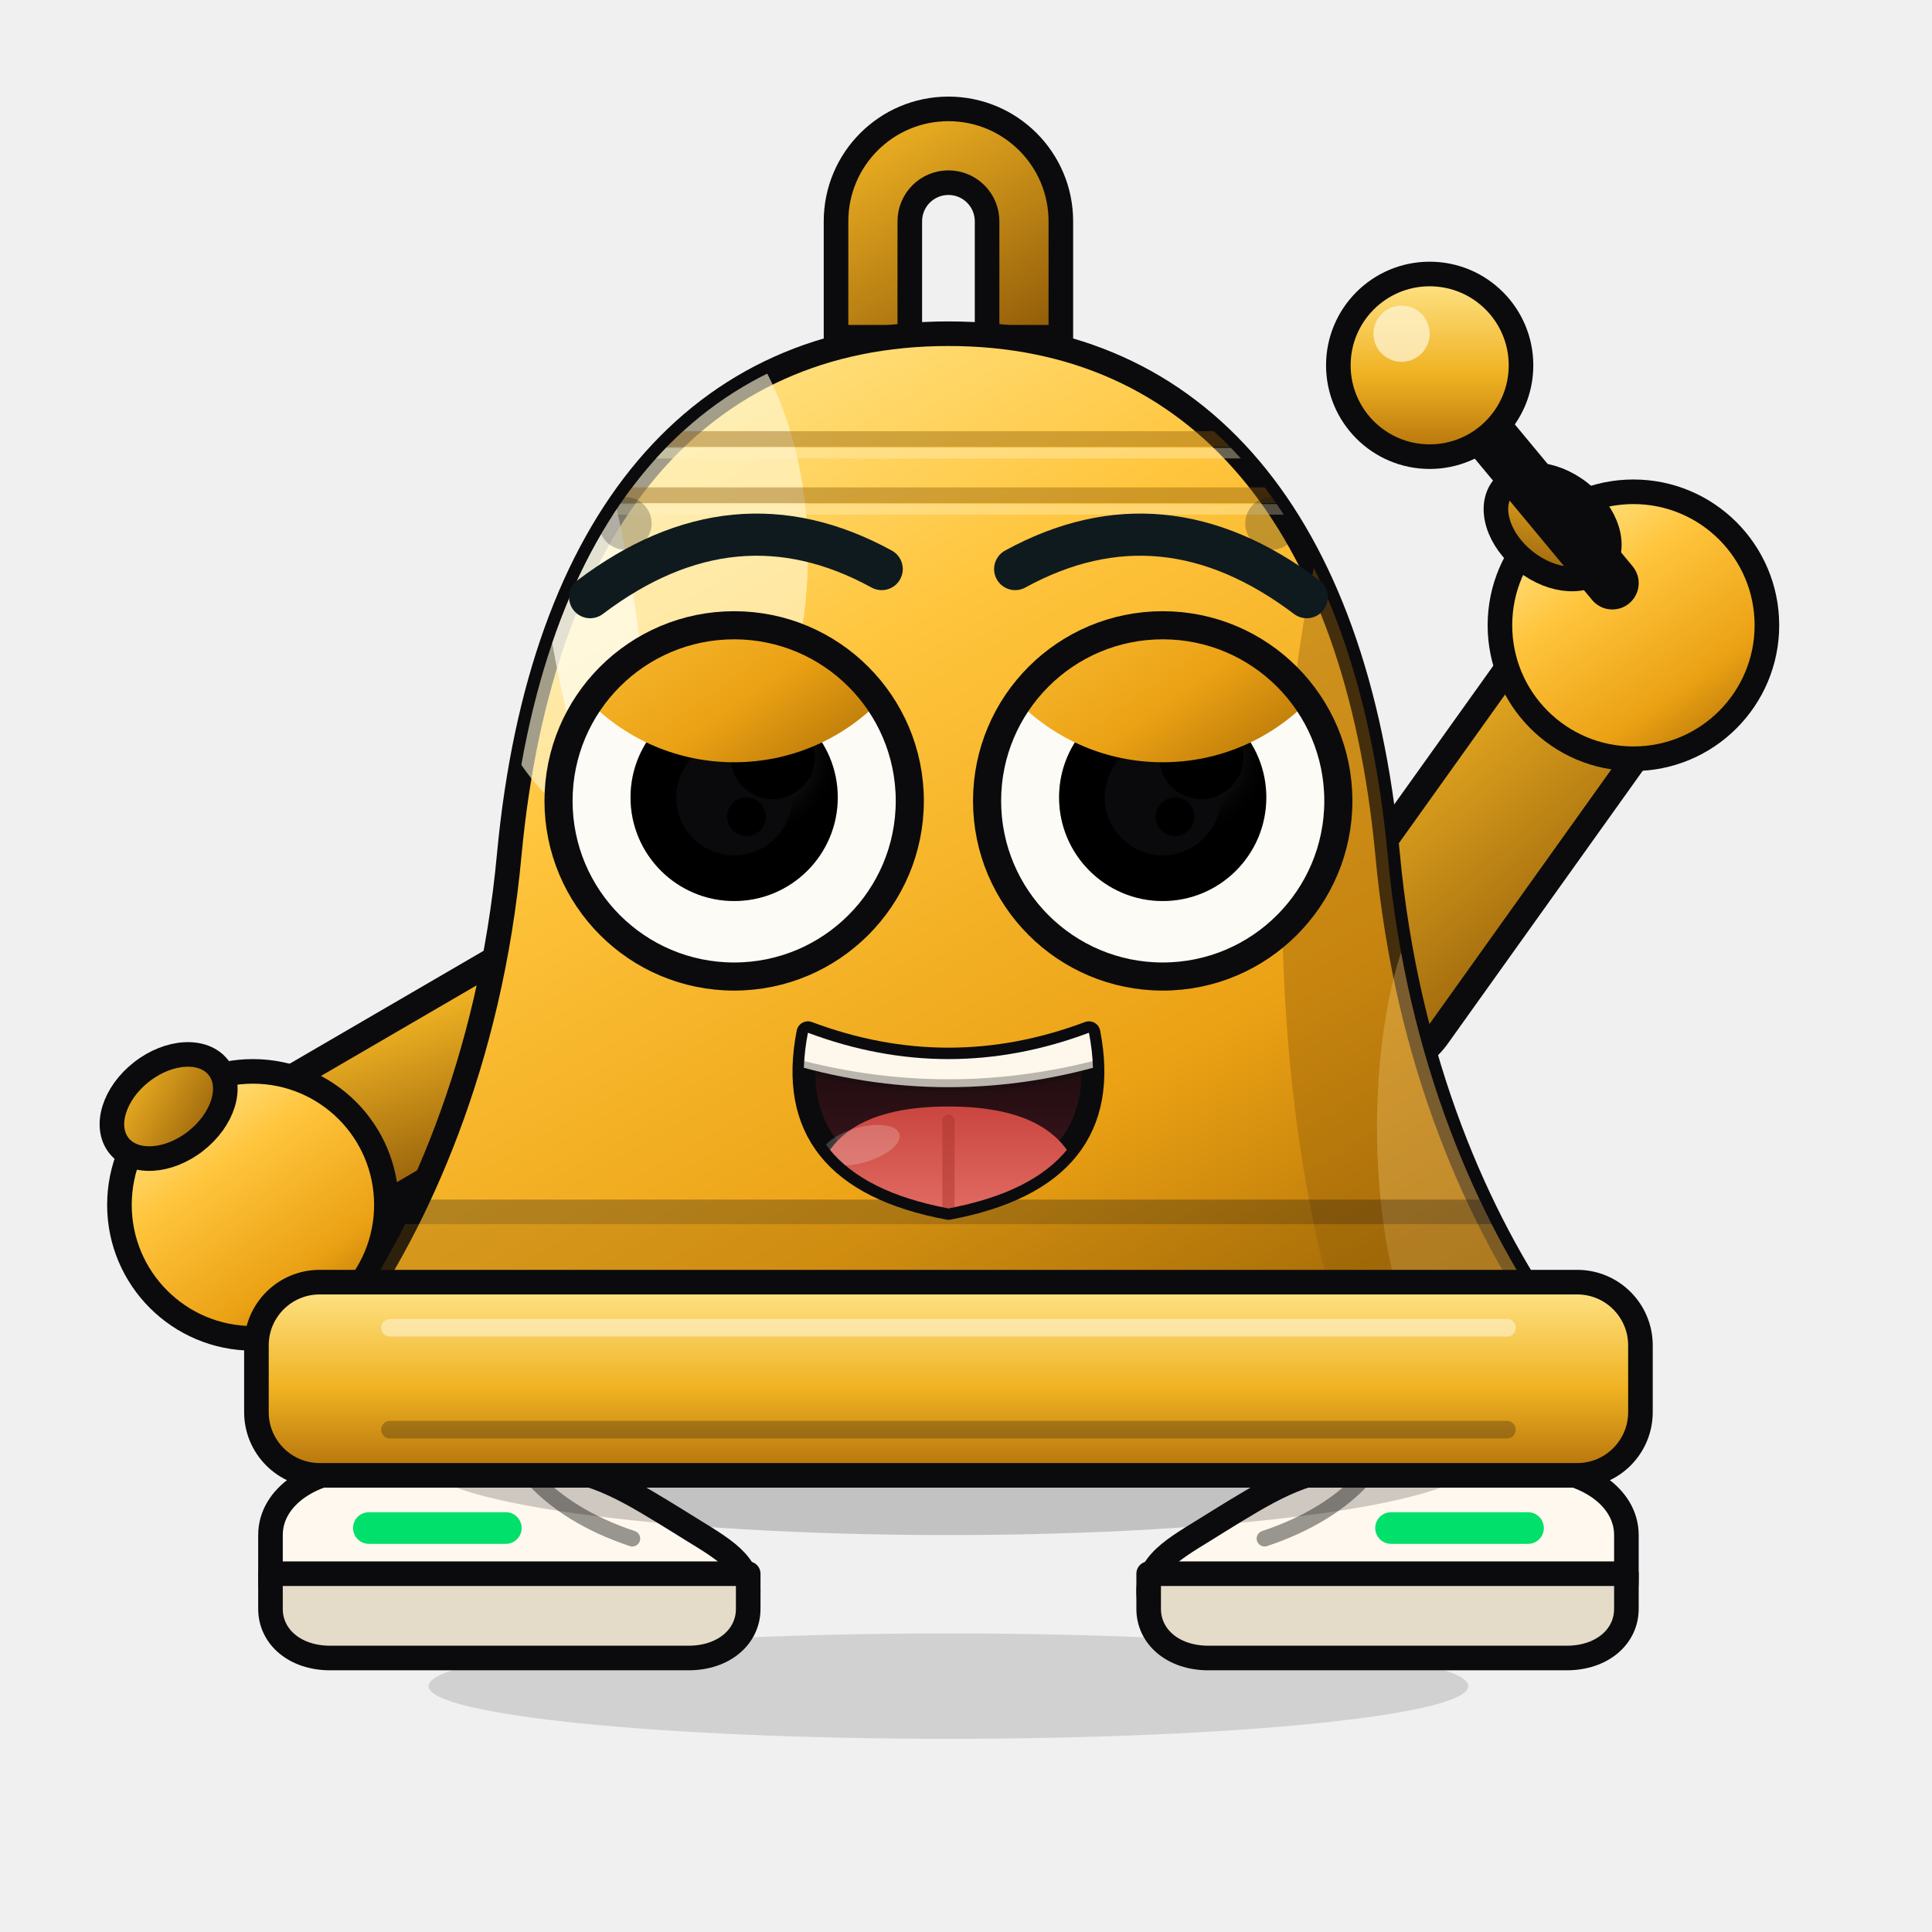
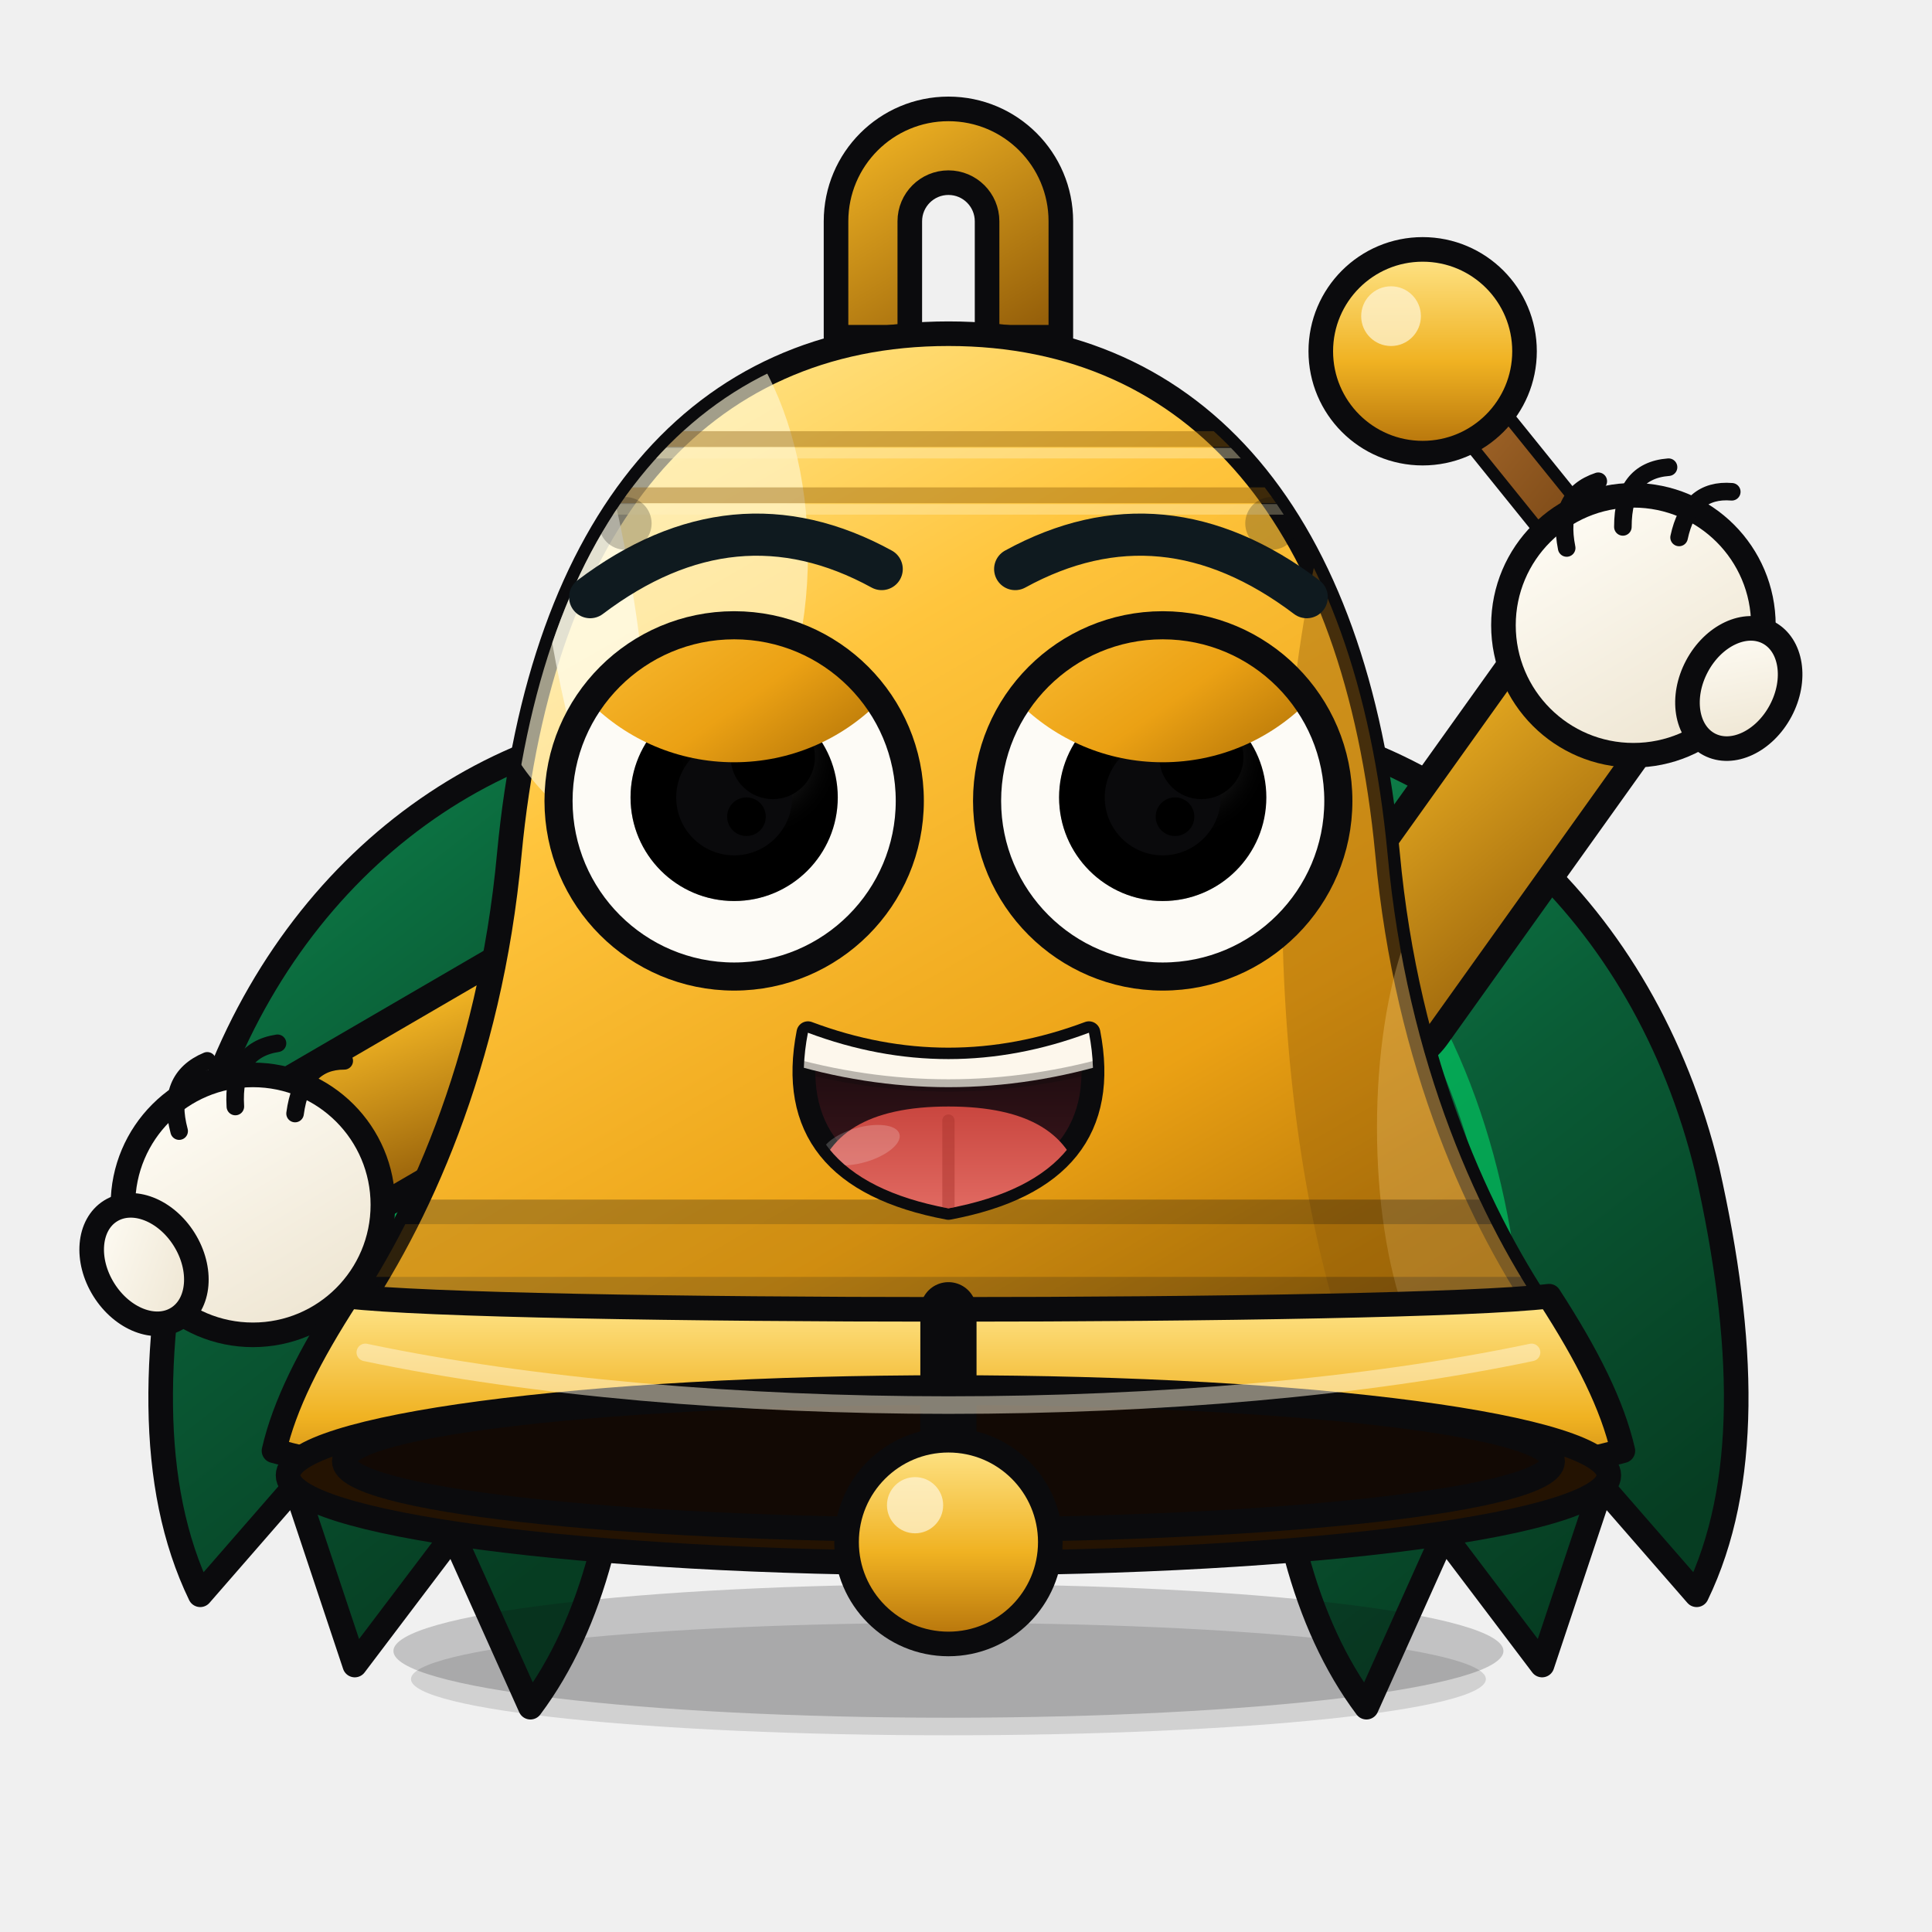
<svg xmlns="http://www.w3.org/2000/svg" class="tolly" viewBox="-40 -40 1100 1100" data-session="closed" role="img" aria-label="Tolly, the bell unit">
  <defs>
    <linearGradient id="h-tBody" x1="0.16" y1="0" x2="0.86" y2="1">
      <stop offset="0" stop-color="#FFEC9A" />
      <stop offset="0.34" stop-color="#FFC53D" />
      <stop offset="0.74" stop-color="#EBA114" />
      <stop offset="1" stop-color="#AE7006" />
    </linearGradient>
    <linearGradient id="h-tRim" x1="0" y1="0" x2="0" y2="1">
      <stop offset="0" stop-color="#FFE68C" />
      <stop offset="0.55" stop-color="#F0B222" />
      <stop offset="1" stop-color="#B2700A" />
    </linearGradient>
    <linearGradient id="h-tDark" x1="0.2" y1="0" x2="0.8" y2="1">
      <stop offset="0" stop-color="#F2B524" />
      <stop offset="1" stop-color="#96600A" />
    </linearGradient>
    <linearGradient id="h-tGlass" x1="0.28" y1="0" x2="0.72" y2="1">
      <stop offset="0" stop-color="#2E353E" />
      <stop offset="0.5" stop-color="#151A20" />
      <stop offset="1" stop-color="#080A0D" />
    </linearGradient>
    <radialGradient id="h-tIrisShade" cx="0.62" cy="0.3" r="0.95">
      <stop offset="0" stop-color="#FFFFFF" stop-opacity="0.34" />
      <stop offset="0.42" stop-color="#000000" stop-opacity="0" />
      <stop offset="1" stop-color="#000000" stop-opacity="0.62" />
    </radialGradient>
    <clipPath id="h-tEyeL">
      <circle cx="378" cy="416" r="100" />
    </clipPath>
    <clipPath id="h-tEyeR">
      <circle cx="622" cy="416" r="100" />
    </clipPath>
    <clipPath id="h-tClipBell">
      <path d="M500 150c142 0 232 106 250 296 11 120 53 210 92 266H158c39-56 81-146 92-266 18-190 108-296 250-296z" />
    </clipPath>
    <linearGradient id="h-tThroat" x1="0" y1="0" x2="0" y2="1">
      <stop offset="0" stop-color="#160A0D" />
      <stop offset="0.45" stop-color="#2B1015" />
      <stop offset="1" stop-color="#43191F" />
    </linearGradient>
    <linearGradient id="h-tTongue" x1="0" y1="0" x2="0" y2="1">
      <stop offset="0" stop-color="#C9463F" />
      <stop offset="1" stop-color="#EE7E75" />
    </linearGradient>
    <clipPath id="h-tMouth">
      <path d="M420 548q80 30 160 0 16 82-80 100-96-18-80-100z" />
    </clipPath>
+     <linearGradient id="h-tCape" x1="0" y1="0" x2="0.4" y2="1">
+       <stop offset="0" stop-color="#0E8A4F" />
+       <stop offset="0.5" stop-color="#0A5C36" />
+       <stop offset="1" stop-color="#063D22" />
+     </linearGradient>
+     <linearGradient id="h-tGlove" x1="0.2" y1="0" x2="0.8" y2="1">
+       <stop offset="0" stop-color="#FFFDF6" />
+       <stop offset="1" stop-color="#EDE4D0" />
+     </linearGradient>
+     <linearGradient id="h-tWood" x1="0" y1="0" x2="1" y2="1">
+       <stop offset="0" stop-color="#A86A2C" />
+       <stop offset="1" stop-color="#6E3F10" />
+     </linearGradient>
  </defs>
  <g stroke="#0B0B0D" stroke-width="14" stroke-linejoin="round" stroke-linecap="round">
-     <ellipse cx="500" cy="920" rx="296" ry="30" fill="#0B0B0D" opacity="0.14" stroke="none" />
+     <ellipse cx="500" cy="916" rx="306" ry="32" fill="#0B0B0D" opacity="0.14" stroke="none" />
    <g class="t-tilt">
      <g class="t-drift">
        <g class="t-swing">
          <g class="t-squash">
+             <g class="t-cape">
+               <path d="M340 370C214 382 104 478 68 626c-22 98-24 180 6 242l54-62 34 102 56-74 44 98c36-48 52-116 54-192 2-92-2-206 24-362z" fill="url(#h-tCape)" />
+               <path d="M660 370c126 12 236 108 272 256 22 98 24 180-6 242l-54-62-34 102-56-74-44 98c-36-48-52-116-54-192-2-92 2-206-24-362z" fill="url(#h-tCape)" />
+               <path d="M290 460c-60 50-96 132-108 228M306 540c-44 60-68 138-74 214" fill="none" stroke="#00E06B" stroke-width="12" stroke-opacity="0.55" />
+               <path d="M710 460c60 50 96 132 108 228M694 540c44 60 68 138 74 214" fill="none" stroke="#00E06B" stroke-width="12" stroke-opacity="0.55" />
+             </g>
            <path d="M500 22a64 64 0 0 1 64 64v66h-42V86a22 22 0 0 0-44 0v66h-42V86a64 64 0 0 1 64-64z" fill="url(#h-tDark)" />
            <g class="t-arm-l">
              <path d="M262 546 L128 624" stroke="#0B0B0D" stroke-width="104" fill="none" />
              <path d="M262 546 L128 624" stroke="url(#h-tDark)" stroke-width="74" fill="none" />
-               <circle cx="104" cy="646" r="76" fill="url(#h-tBody)" />
-               <ellipse cx="56" cy="590" rx="36" ry="25" fill="url(#h-tDark)" transform="rotate(-38 56 590)" />
+               <circle cx="104" cy="646" r="74" fill="url(#h-tGlove)" />
+               <path d="M62 604q-8-30 16-40M94 590q-2-32 24-36M128 594q4-30 28-30" fill="none" stroke="#0B0B0D" stroke-width="10" />
+               <ellipse cx="42" cy="680" rx="27" ry="36" fill="url(#h-tGlove)" transform="rotate(-32 42 680)" />
            </g>
            <g class="t-arm-r">
              <path d="M742 524 L872 342" stroke="#0B0B0D" stroke-width="104" fill="none" />
              <path d="M742 524 L872 342" stroke="url(#h-tDark)" stroke-width="74" fill="none" />
-               <circle cx="890" cy="316" r="76" fill="url(#h-tBody)" />
-               <ellipse cx="844" cy="260" rx="36" ry="25" fill="url(#h-tDark)" transform="rotate(38 844 260)" />
              <g class="t-striker">
-                 <path d="M878 292 L790 186" stroke="#0B0B0D" stroke-width="30" fill="none" />
-                 <circle cx="774" cy="168" r="52" fill="url(#h-tRim)" />
-                 <circle cx="758" cy="150" r="16" fill="#FFF6DC" opacity="0.7" stroke="none" />
+                 <path d="M878 292 L786 178" stroke="#0B0B0D" stroke-width="34" fill="none" />
+                 <path d="M878 292 L786 178" stroke="url(#h-tWood)" stroke-width="20" fill="none" />
+                 <circle cx="770" cy="160" r="58" fill="url(#h-tRim)" />
+                 <circle cx="752" cy="140" r="17" fill="#FFF6DC" opacity="0.7" stroke="none" />
              </g>
+               <circle cx="890" cy="316" r="74" fill="url(#h-tGlove)" />
+               <path d="M852 272q-6-30 18-38M884 260q0-32 26-34M916 266q6-28 30-26" fill="none" stroke="#0B0B0D" stroke-width="10" />
+               <ellipse cx="950" cy="352" rx="27" ry="36" fill="url(#h-tGlove)" transform="rotate(28 950 352)" />
            </g>
-             <g>
-               <path d="M168 796h104c26 0 48 14 74 30 22 14 40 22 40 40 0 20-18 32-46 32H168c-30 0-54-16-54-38v-26c0-22 24-38 54-38z" fill="#FFF8EE" />
-               <path d="M114 856h272v20c0 16-14 28-34 28H148c-20 0-34-12-34-28z" fill="#E4DCC8" />
-               <path d="M170 830h78" stroke="#00E06B" stroke-width="18" stroke-linecap="round" fill="none" />
-               <path d="M262 800c14 16 34 28 58 36" stroke="#0B0B0D" stroke-width="9" fill="none" opacity="0.42" />
-             </g>
-             <g transform="translate(1000 0) scale(-1 1)">
-               <path d="M168 796h104c26 0 48 14 74 30 22 14 40 22 40 40 0 20-18 32-46 32H168c-30 0-54-16-54-38v-26c0-22 24-38 54-38z" fill="#FFF8EE" />
-               <path d="M114 856h272v20c0 16-14 28-34 28H148c-20 0-34-12-34-28z" fill="#E4DCC8" />
-               <path d="M170 830h78" stroke="#00E06B" stroke-width="18" stroke-linecap="round" fill="none" />
-               <path d="M262 800c14 16 34 28 58 36" stroke="#0B0B0D" stroke-width="9" fill="none" opacity="0.42" />
-             </g>
-             <ellipse cx="500" cy="792" rx="300" ry="42" fill="#0B0B0D" opacity="0.2" stroke="none" />
+             <ellipse cx="500" cy="900" rx="316" ry="38" fill="#0B0B0D" opacity="0.2" stroke="none" />
            <path d="M500 150c142 0 232 106 250 296 11 120 53 210 92 266H158c39-56 81-146 92-266 18-190 108-296 250-296z" fill="url(#h-tBody)" />
            <g clip-path="url(#h-tClipBell)">
              <ellipse cx="830" cy="470" rx="140" ry="380" fill="#96600A" opacity="0.42" stroke="none" />
              <ellipse cx="322" cy="276" rx="98" ry="160" fill="#FFF8D6" opacity="0.62" stroke="none" />
              <ellipse cx="296" cy="304" rx="25" ry="148" fill="#FFFDF0" opacity="0.7" stroke="none" transform="rotate(-9 296 304)" />
              <ellipse cx="798" cy="602" rx="54" ry="150" fill="#FFD98A" opacity="0.28" stroke="none" />
              <path d="M150 650h700v44H150z" fill="#8A5806" opacity="0.28" />
              <path d="M288 210h424M274 242h452" stroke="#8A5806" stroke-opacity="0.4" stroke-width="9" />
              <path d="M288 218h424M274 250h452" stroke="#FFF3C4" stroke-opacity="0.38" stroke-width="6" />
            </g>
-             <path d="M142 690h716a36 36 0 0 1 36 36v38a36 36 0 0 1-36 36H142a36 36 0 0 1-36-36v-38a36 36 0 0 1 36-36z" fill="url(#h-tRim)" />
-             <path d="M182 716h636" stroke="#FFF6DC" stroke-width="10" opacity="0.55" />
-             <path d="M182 774h636" stroke="#0B0B0D" stroke-width="10" opacity="0.26" />
+             <path d="M158 698c84 10 600 10 684 0 22 34 36 62 42 88-184 50-584 50-768 0 6-26 20-54 42-88z" fill="url(#h-tRim)" />
+             <ellipse cx="500" cy="800" rx="376" ry="50" fill="#241302" />
+             <ellipse cx="500" cy="792" rx="344" ry="39" fill="#120904" />
+             <g class="t-clapper">
+               <path d="M500 706v92" stroke="#0B0B0D" stroke-width="32" fill="none" />
+               <path d="M500 706v92" stroke="url(#h-tDark)" stroke-width="18" fill="none" />
+               <circle cx="500" cy="838" r="58" fill="url(#h-tRim)" />
+               <circle cx="481" cy="817" r="16" fill="#FFF6DC" opacity="0.7" stroke="none" />
+             </g>
+             <path d="M168 730c190 40 474 40 664 0" fill="none" stroke="#FFF6DC" stroke-width="10" opacity="0.5" />
            <g class="t-eyes">
              <g class="t-eye">
                <circle cx="378" cy="416" r="100" fill="#FBF8F1" stroke="none" />
                <g clip-path="url(#h-tEyeL)">
                  <circle cx="378" cy="416" r="100" fill="#C6D2D6" stroke="none" />
                  <circle cx="378" cy="429" r="100" fill="#FDFBF6" stroke="none" />
                  <g class="t-look">
                    <circle class="t-iris" cx="378" cy="414" r="59" stroke="none" />
                    <circle cx="378" cy="414" r="59" fill="url(#h-tIrisShade)" stroke="none" />
                    <circle cx="378" cy="414" r="33" fill="#0A0A0C" stroke="none" />
                    <circle class="t-glint" cx="400" cy="391" r="24" stroke="none" />
                    <circle class="t-glint t-glint--sm" cx="385" cy="425" r="11" stroke="none" />
                  </g>
                  <circle class="t-lid" cx="378" cy="278" r="116" fill="url(#h-tBody)" stroke="none" />
                </g>
                <circle cx="378" cy="416" r="100" fill="none" stroke="#0B0B0D" stroke-width="16" />
              </g>
              <g class="t-eye">
                <circle cx="622" cy="416" r="100" fill="#FBF8F1" stroke="none" />
                <g clip-path="url(#h-tEyeR)">
                  <circle cx="622" cy="416" r="100" fill="#C6D2D6" stroke="none" />
                  <circle cx="622" cy="429" r="100" fill="#FDFBF6" stroke="none" />
                  <g class="t-look">
                    <circle class="t-iris" cx="622" cy="414" r="59" stroke="none" />
                    <circle cx="622" cy="414" r="59" fill="url(#h-tIrisShade)" stroke="none" />
                    <circle cx="622" cy="414" r="33" fill="#0A0A0C" stroke="none" />
                    <circle class="t-glint" cx="644" cy="391" r="24" stroke="none" />
                    <circle class="t-glint t-glint--sm" cx="629" cy="425" r="11" stroke="none" />
                  </g>
                  <circle class="t-lid" cx="622" cy="278" r="116" fill="url(#h-tBody)" stroke="none" />
                </g>
                <circle cx="622" cy="416" r="100" fill="none" stroke="#0B0B0D" stroke-width="16" />
              </g>
            </g>
            <path class="t-brow" d="M296 300 Q378 238 462 284" fill="none" stroke="#0F1A1F" stroke-width="24" stroke-linecap="round" />
            <path class="t-brow" d="M704 300 Q622 238 538 284" fill="none" stroke="#0F1A1F" stroke-width="24" stroke-linecap="round" />
            <g class="t-mouth">
              <path d="M420 548q80 30 160 0 16 82-80 100-96-18-80-100z" fill="url(#h-tThroat)" stroke="#0B0B0D" stroke-width="13" />
              <g clip-path="url(#h-tMouth)">
                <path d="M404 532q96 42 192 0v32q-96 30-192 0z" fill="#FDF7EC" stroke="none" />
                <path d="M404 564q96 28 192 0" fill="none" stroke="#0B0B0D" stroke-opacity="0.28" stroke-width="7" />
                <path d="M500 590q68 0 76 46 6 42-76 46-82-4-76-46 8-46 76-46z" fill="url(#h-tTongue)" stroke="none" />
                <path d="M500 598v60" stroke="#A8322C" stroke-opacity="0.45" stroke-width="7" stroke-linecap="round" />
                <ellipse cx="450" cy="612" rx="23" ry="10" fill="#FFFFFF" opacity="0.2" stroke="none" transform="rotate(-16 450 612)" />
              </g>
            </g>
            <circle cx="316" cy="258" r="15" fill="#0B0B0D" opacity="0.24" stroke="none" />
            <circle cx="684" cy="258" r="15" fill="#0B0B0D" opacity="0.24" stroke="none" />
          </g>
        </g>
      </g>
    </g>
  </g>
</svg>
